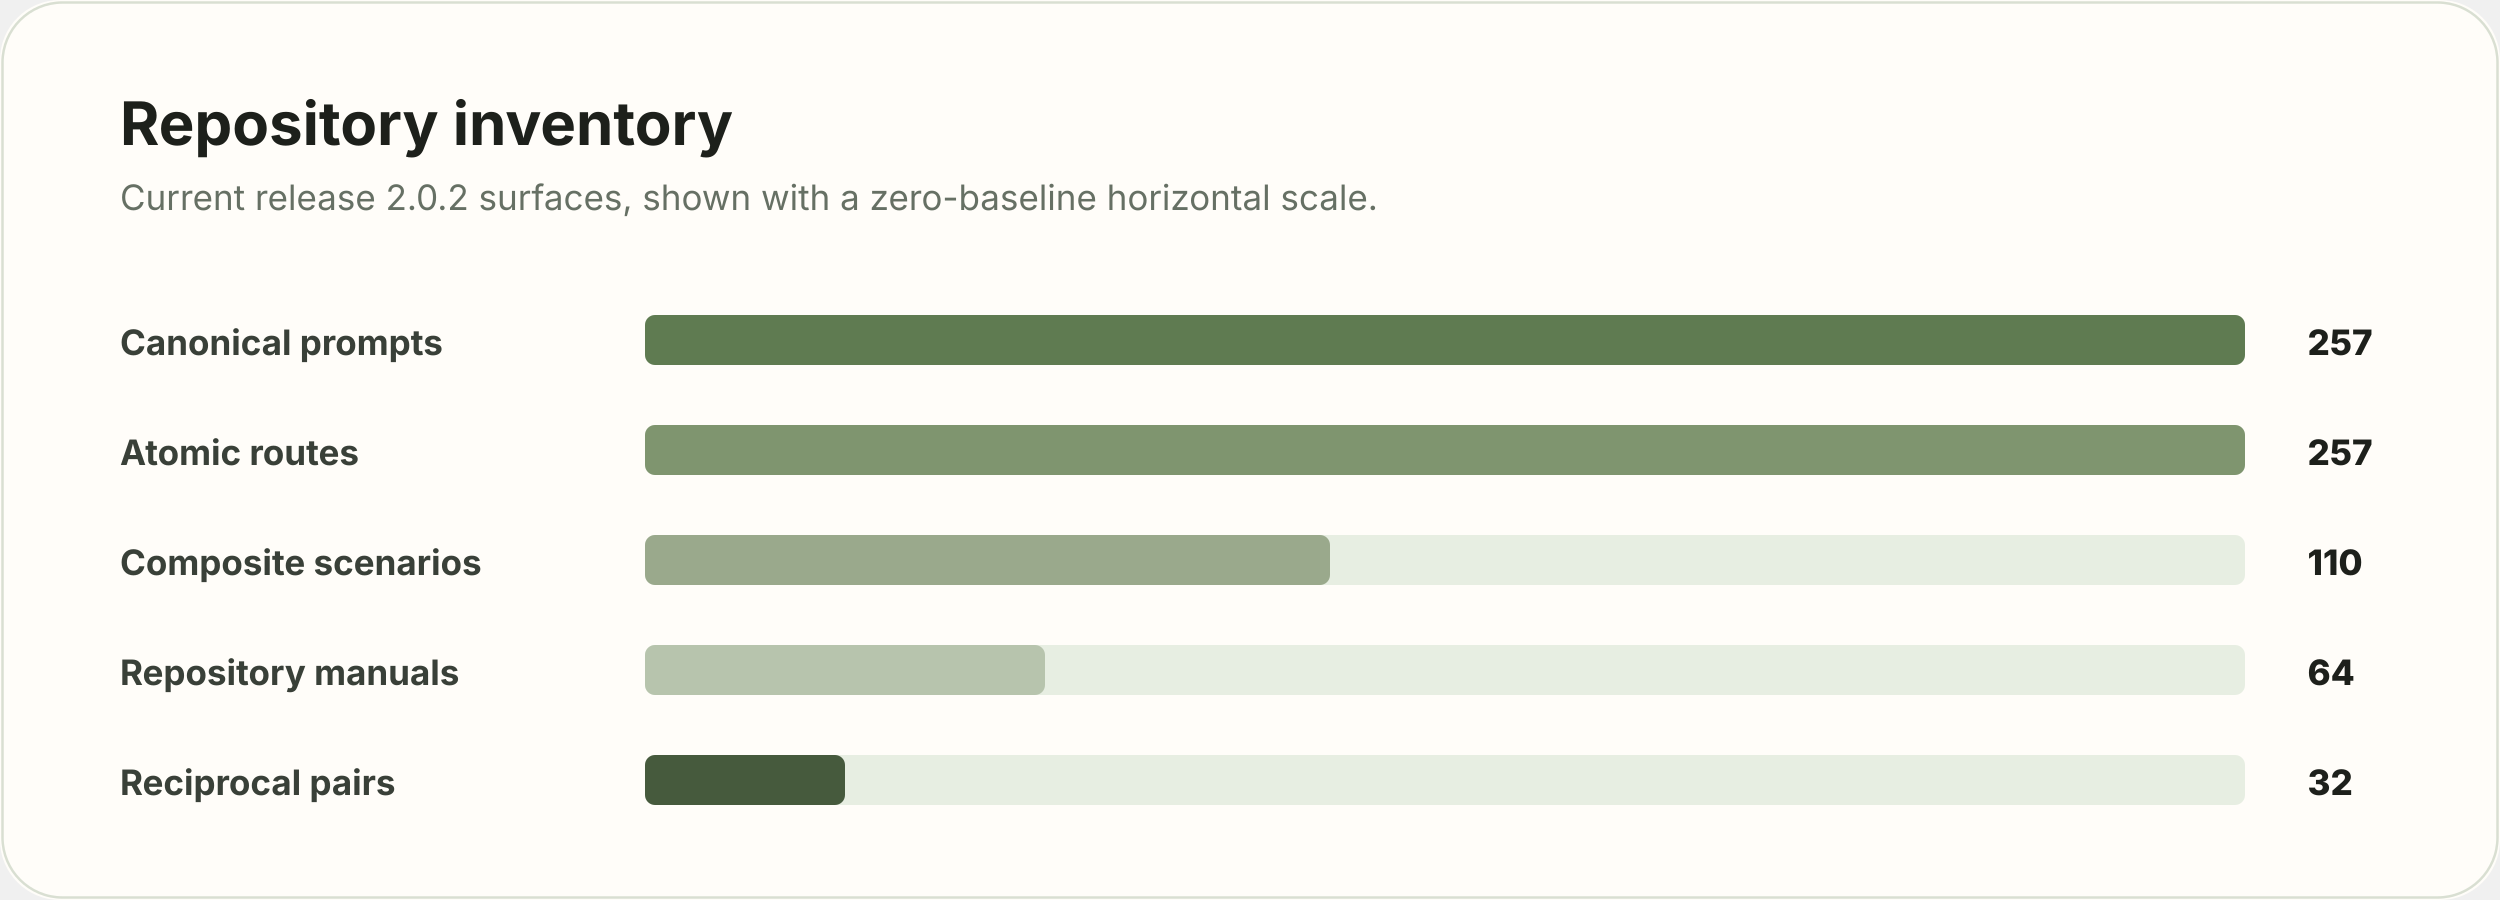
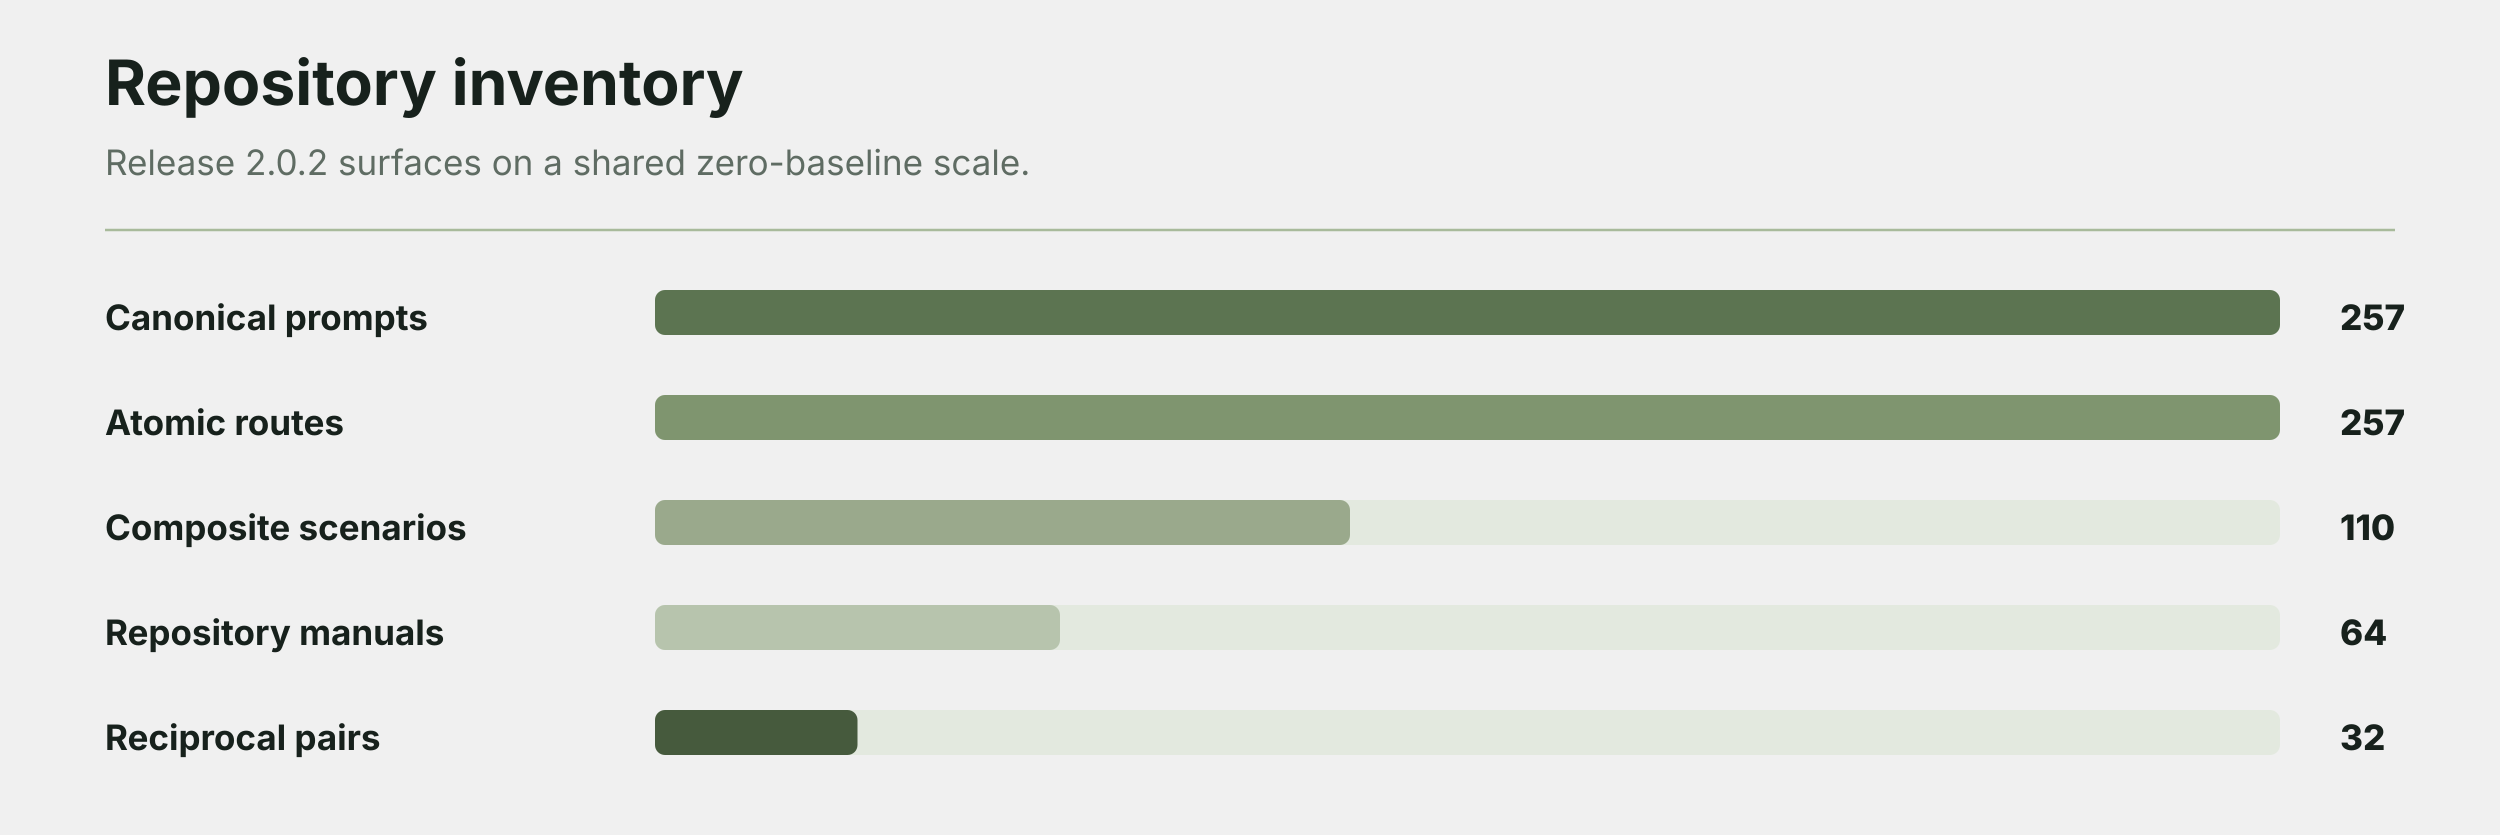
- <svg xmlns="http://www.w3.org/2000/svg" viewBox="0 0 1000 360" role="img" aria-labelledby="title desc">
-   <rect width="1000" height="360" rx="24" fill="#fffdf9" />
-   <rect x="1" y="1" width="998" height="358" rx="24" fill="none" stroke="#d9dfd2" />
-   <text x="48" y="58" fill="#1d201b" font-family="-apple-system, Segoe UI, sans-serif" font-size="24" font-weight="750">Repository inventory</text>
-   <text x="48" y="84" fill="#667064" font-family="-apple-system, Segoe UI, sans-serif" font-size="14">Current release 2.0.2 surfaces, shown with a zero-baseline horizontal scale.</text>
-   <g font-family="-apple-system, Segoe UI, sans-serif" font-size="14">
-     <g transform="translate(48 122)">
-       <text x="0" y="20" fill="#394038" font-weight="700">Canonical prompts</text>
-       <rect x="210" y="4" width="640" height="20" rx="4" fill="#e7eee2" />
-       <rect x="210" y="4" width="640" height="20" rx="4" fill="#5f7b51" />
-       <text x="875" y="20" fill="#1d201b" font-weight="800">257</text>
+ <svg xmlns="http://www.w3.org/2000/svg" viewBox="0 0 1000 334" role="img" aria-labelledby="title desc">
+   <style>
+     .heading,.label,.value{fill:#17211c}.copy{fill:#5f6c63}.track{fill:#e3e9df}.bar-a{fill:#5c7451}.bar-b{fill:#7f956f}.bar-c{fill:#9aa98c}.bar-d{fill:#b7c4ad}.bar-e{fill:#465a3d}.rule{stroke:#a8ba9b}
+     @media (prefers-color-scheme: dark){.heading,.label,.value{fill:#ffffff}.copy{fill:#d8dfd7}.track{fill:#273129}.bar-a{fill:#a6c099}.bar-b{fill:#8faa82}.bar-c{fill:#76946a}.bar-d{fill:#637e59}.bar-e{fill:#c4d8bb}.rule{stroke:#53624e}}
+   </style>
+   <text class="heading" x="42" y="42" font-family="Inter,-apple-system,Segoe UI,sans-serif" font-size="25" font-weight="750">Repository inventory</text>
+   <text class="copy" x="42" y="70" font-family="Inter,-apple-system,Segoe UI,sans-serif" font-size="14">Release 2.0.2 surfaces on a shared zero-baseline scale.</text>
+   <path class="rule" d="M42 92H958" fill="none" />
+   <g font-family="Inter,-apple-system,Segoe UI,sans-serif" font-size="14">
+     <g transform="translate(42 112)">
+       <text class="label" x="0" y="20" font-weight="700">Canonical prompts</text>
+       <rect class="track" x="220" y="4" width="650" height="18" rx="4" />
+       <rect class="bar-a" x="220" y="4" width="650" height="18" rx="4" />
+       <text class="value" x="894" y="20" font-weight="800">257</text>
    </g>
-     <g transform="translate(48 166)">
-       <text x="0" y="20" fill="#394038" font-weight="700">Atomic routes</text>
-       <rect x="210" y="4" width="640" height="20" rx="4" fill="#e7eee2" />
-       <rect x="210" y="4" width="640" height="20" rx="4" fill="#7f956f" />
-       <text x="875" y="20" fill="#1d201b" font-weight="800">257</text>
+     <g transform="translate(42 154)">
+       <text class="label" x="0" y="20" font-weight="700">Atomic routes</text>
+       <rect class="track" x="220" y="4" width="650" height="18" rx="4" />
+       <rect class="bar-b" x="220" y="4" width="650" height="18" rx="4" />
+       <text class="value" x="894" y="20" font-weight="800">257</text>
    </g>
-     <g transform="translate(48 210)">
-       <text x="0" y="20" fill="#394038" font-weight="700">Composite scenarios</text>
-       <rect x="210" y="4" width="640" height="20" rx="4" fill="#e7eee2" />
-       <rect x="210" y="4" width="274" height="20" rx="4" fill="#9aa98c" />
-       <text x="875" y="20" fill="#1d201b" font-weight="800">110</text>
+     <g transform="translate(42 196)">
+       <text class="label" x="0" y="20" font-weight="700">Composite scenarios</text>
+       <rect class="track" x="220" y="4" width="650" height="18" rx="4" />
+       <rect class="bar-c" x="220" y="4" width="278" height="18" rx="4" />
+       <text class="value" x="894" y="20" font-weight="800">110</text>
    </g>
-     <g transform="translate(48 254)">
-       <text x="0" y="20" fill="#394038" font-weight="700">Repository manuals</text>
-       <rect x="210" y="4" width="640" height="20" rx="4" fill="#e7eee2" />
-       <rect x="210" y="4" width="160" height="20" rx="4" fill="#b7c4ad" />
-       <text x="875" y="20" fill="#1d201b" font-weight="800">64</text>
+     <g transform="translate(42 238)">
+       <text class="label" x="0" y="20" font-weight="700">Repository manuals</text>
+       <rect class="track" x="220" y="4" width="650" height="18" rx="4" />
+       <rect class="bar-d" x="220" y="4" width="162" height="18" rx="4" />
+       <text class="value" x="894" y="20" font-weight="800">64</text>
    </g>
-     <g transform="translate(48 298)">
-       <text x="0" y="20" fill="#394038" font-weight="700">Reciprocal pairs</text>
-       <rect x="210" y="4" width="640" height="20" rx="4" fill="#e7eee2" />
-       <rect x="210" y="4" width="80" height="20" rx="4" fill="#465a3d" />
-       <text x="875" y="20" fill="#1d201b" font-weight="800">32</text>
+     <g transform="translate(42 280)">
+       <text class="label" x="0" y="20" font-weight="700">Reciprocal pairs</text>
+       <rect class="track" x="220" y="4" width="650" height="18" rx="4" />
+       <rect class="bar-e" x="220" y="4" width="81" height="18" rx="4" />
+       <text class="value" x="894" y="20" font-weight="800">32</text>
    </g>
  </g>
</svg>
